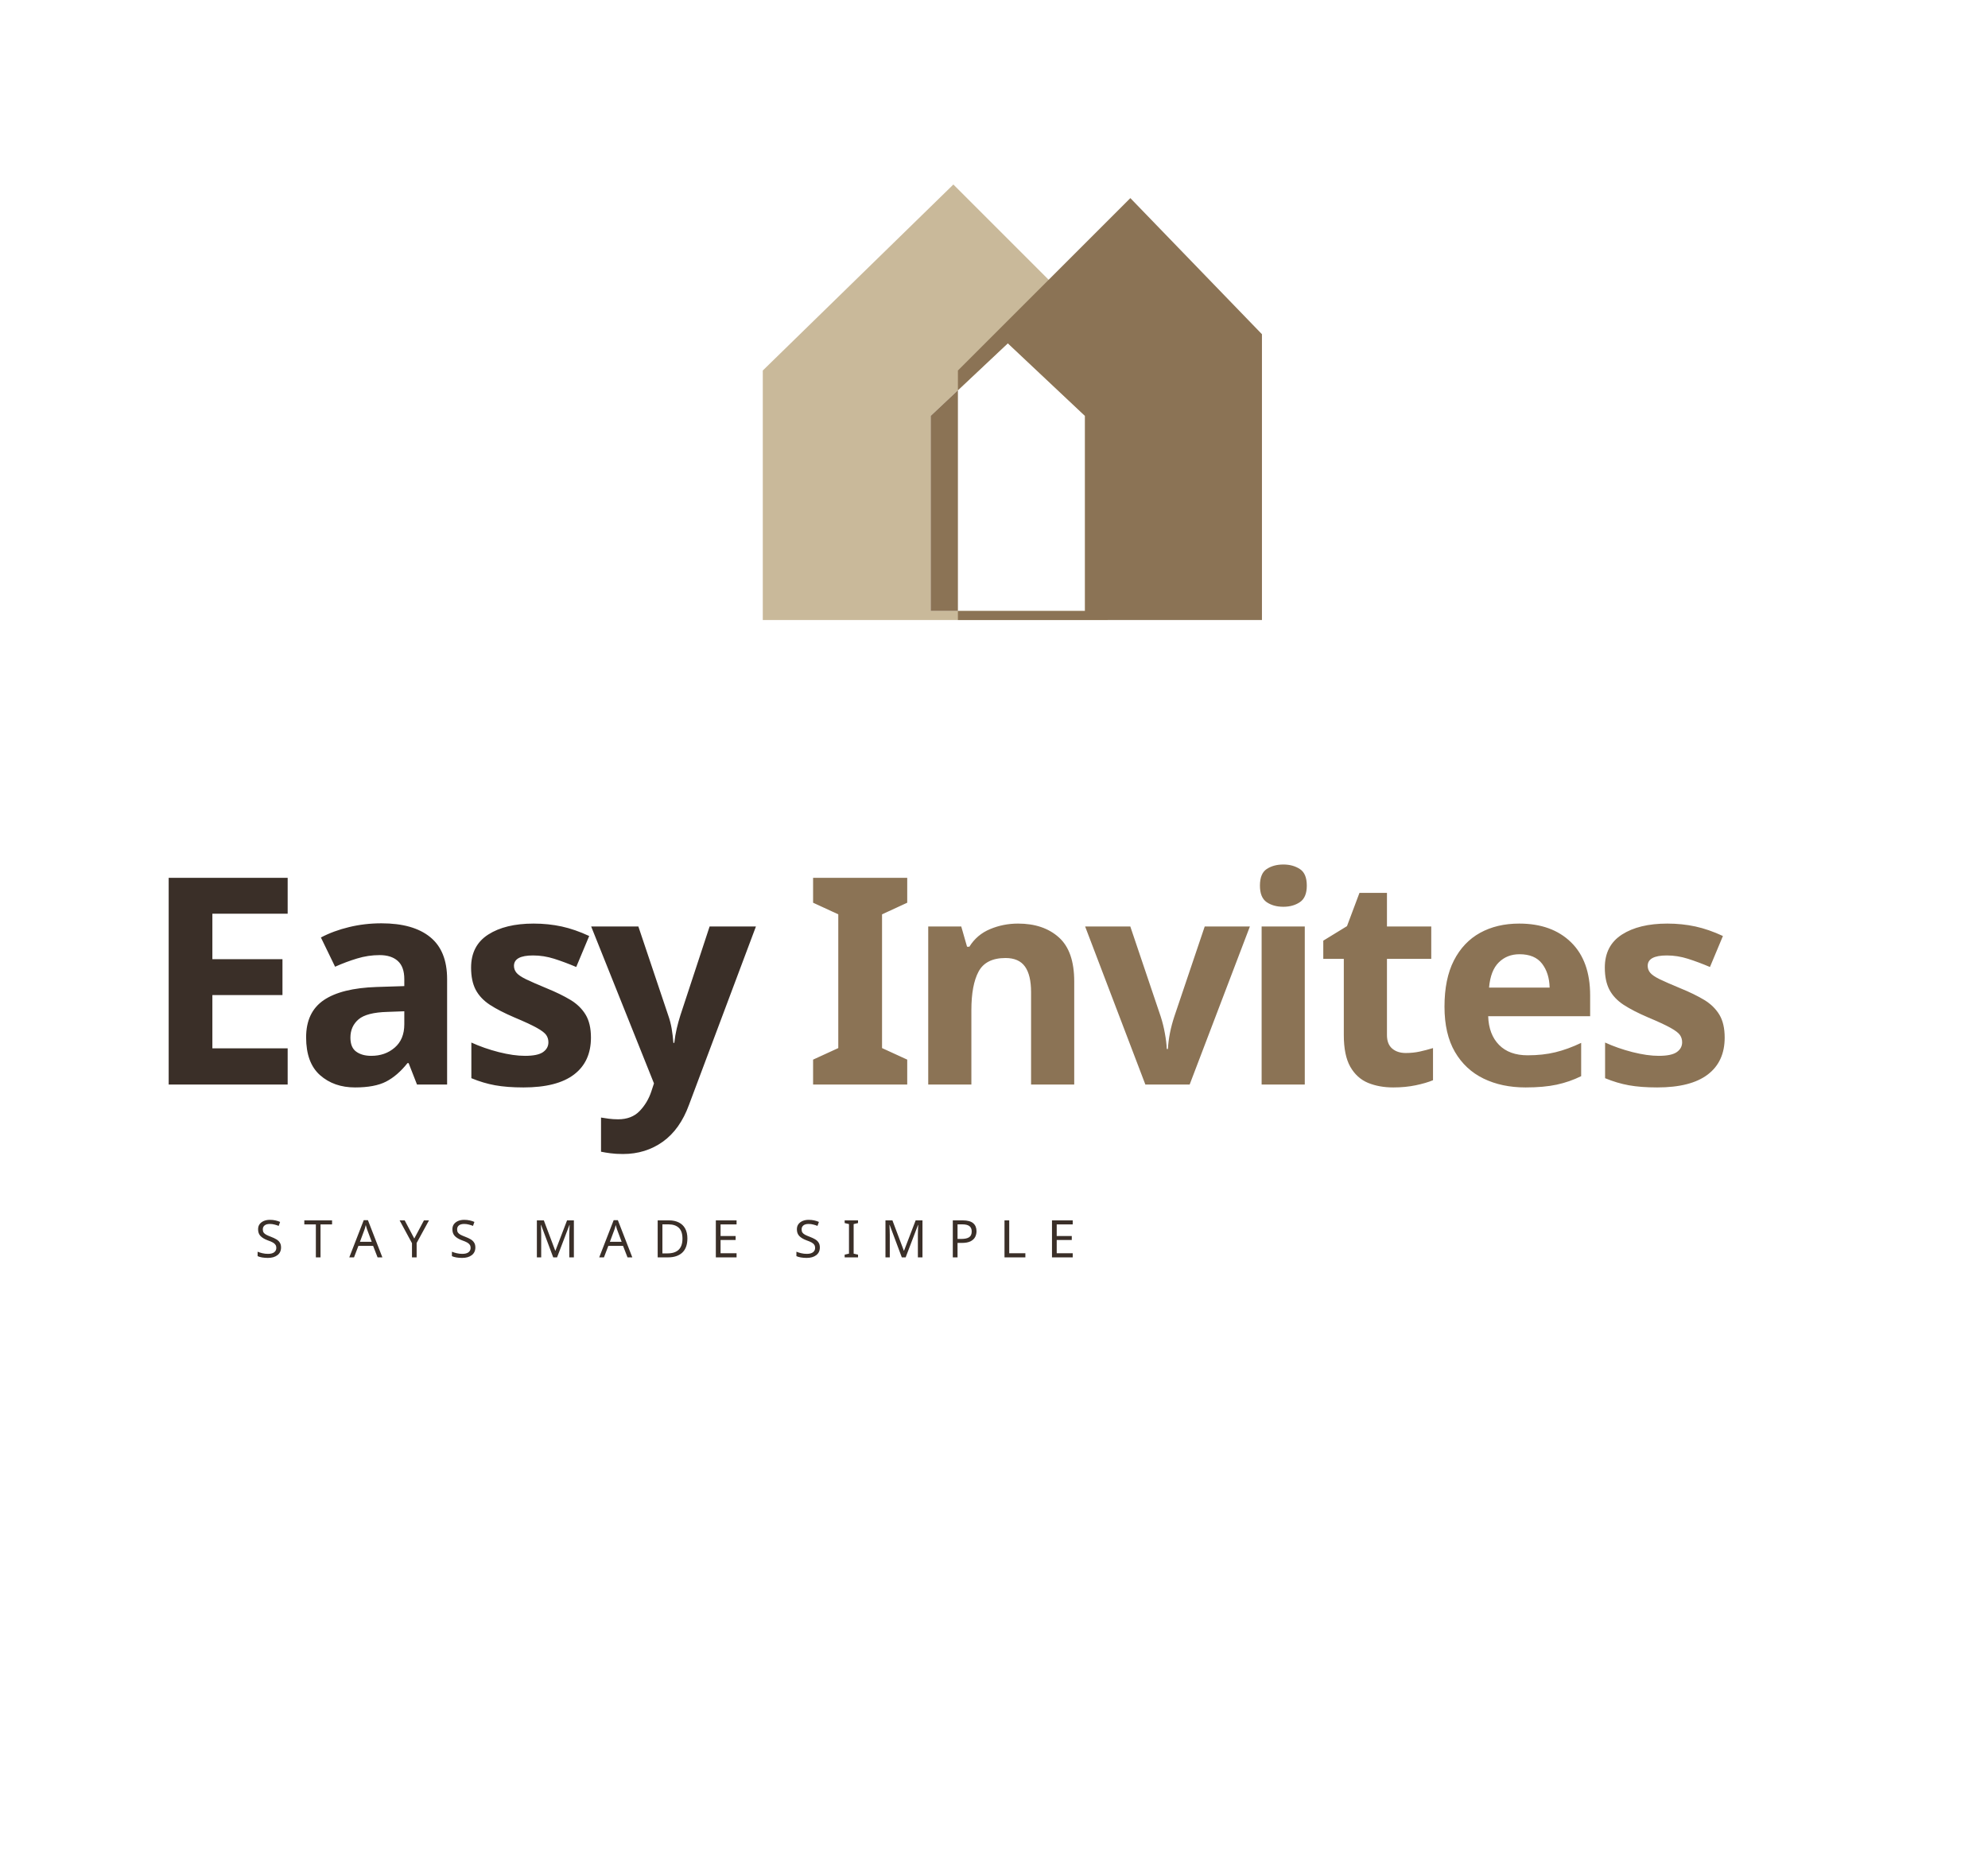
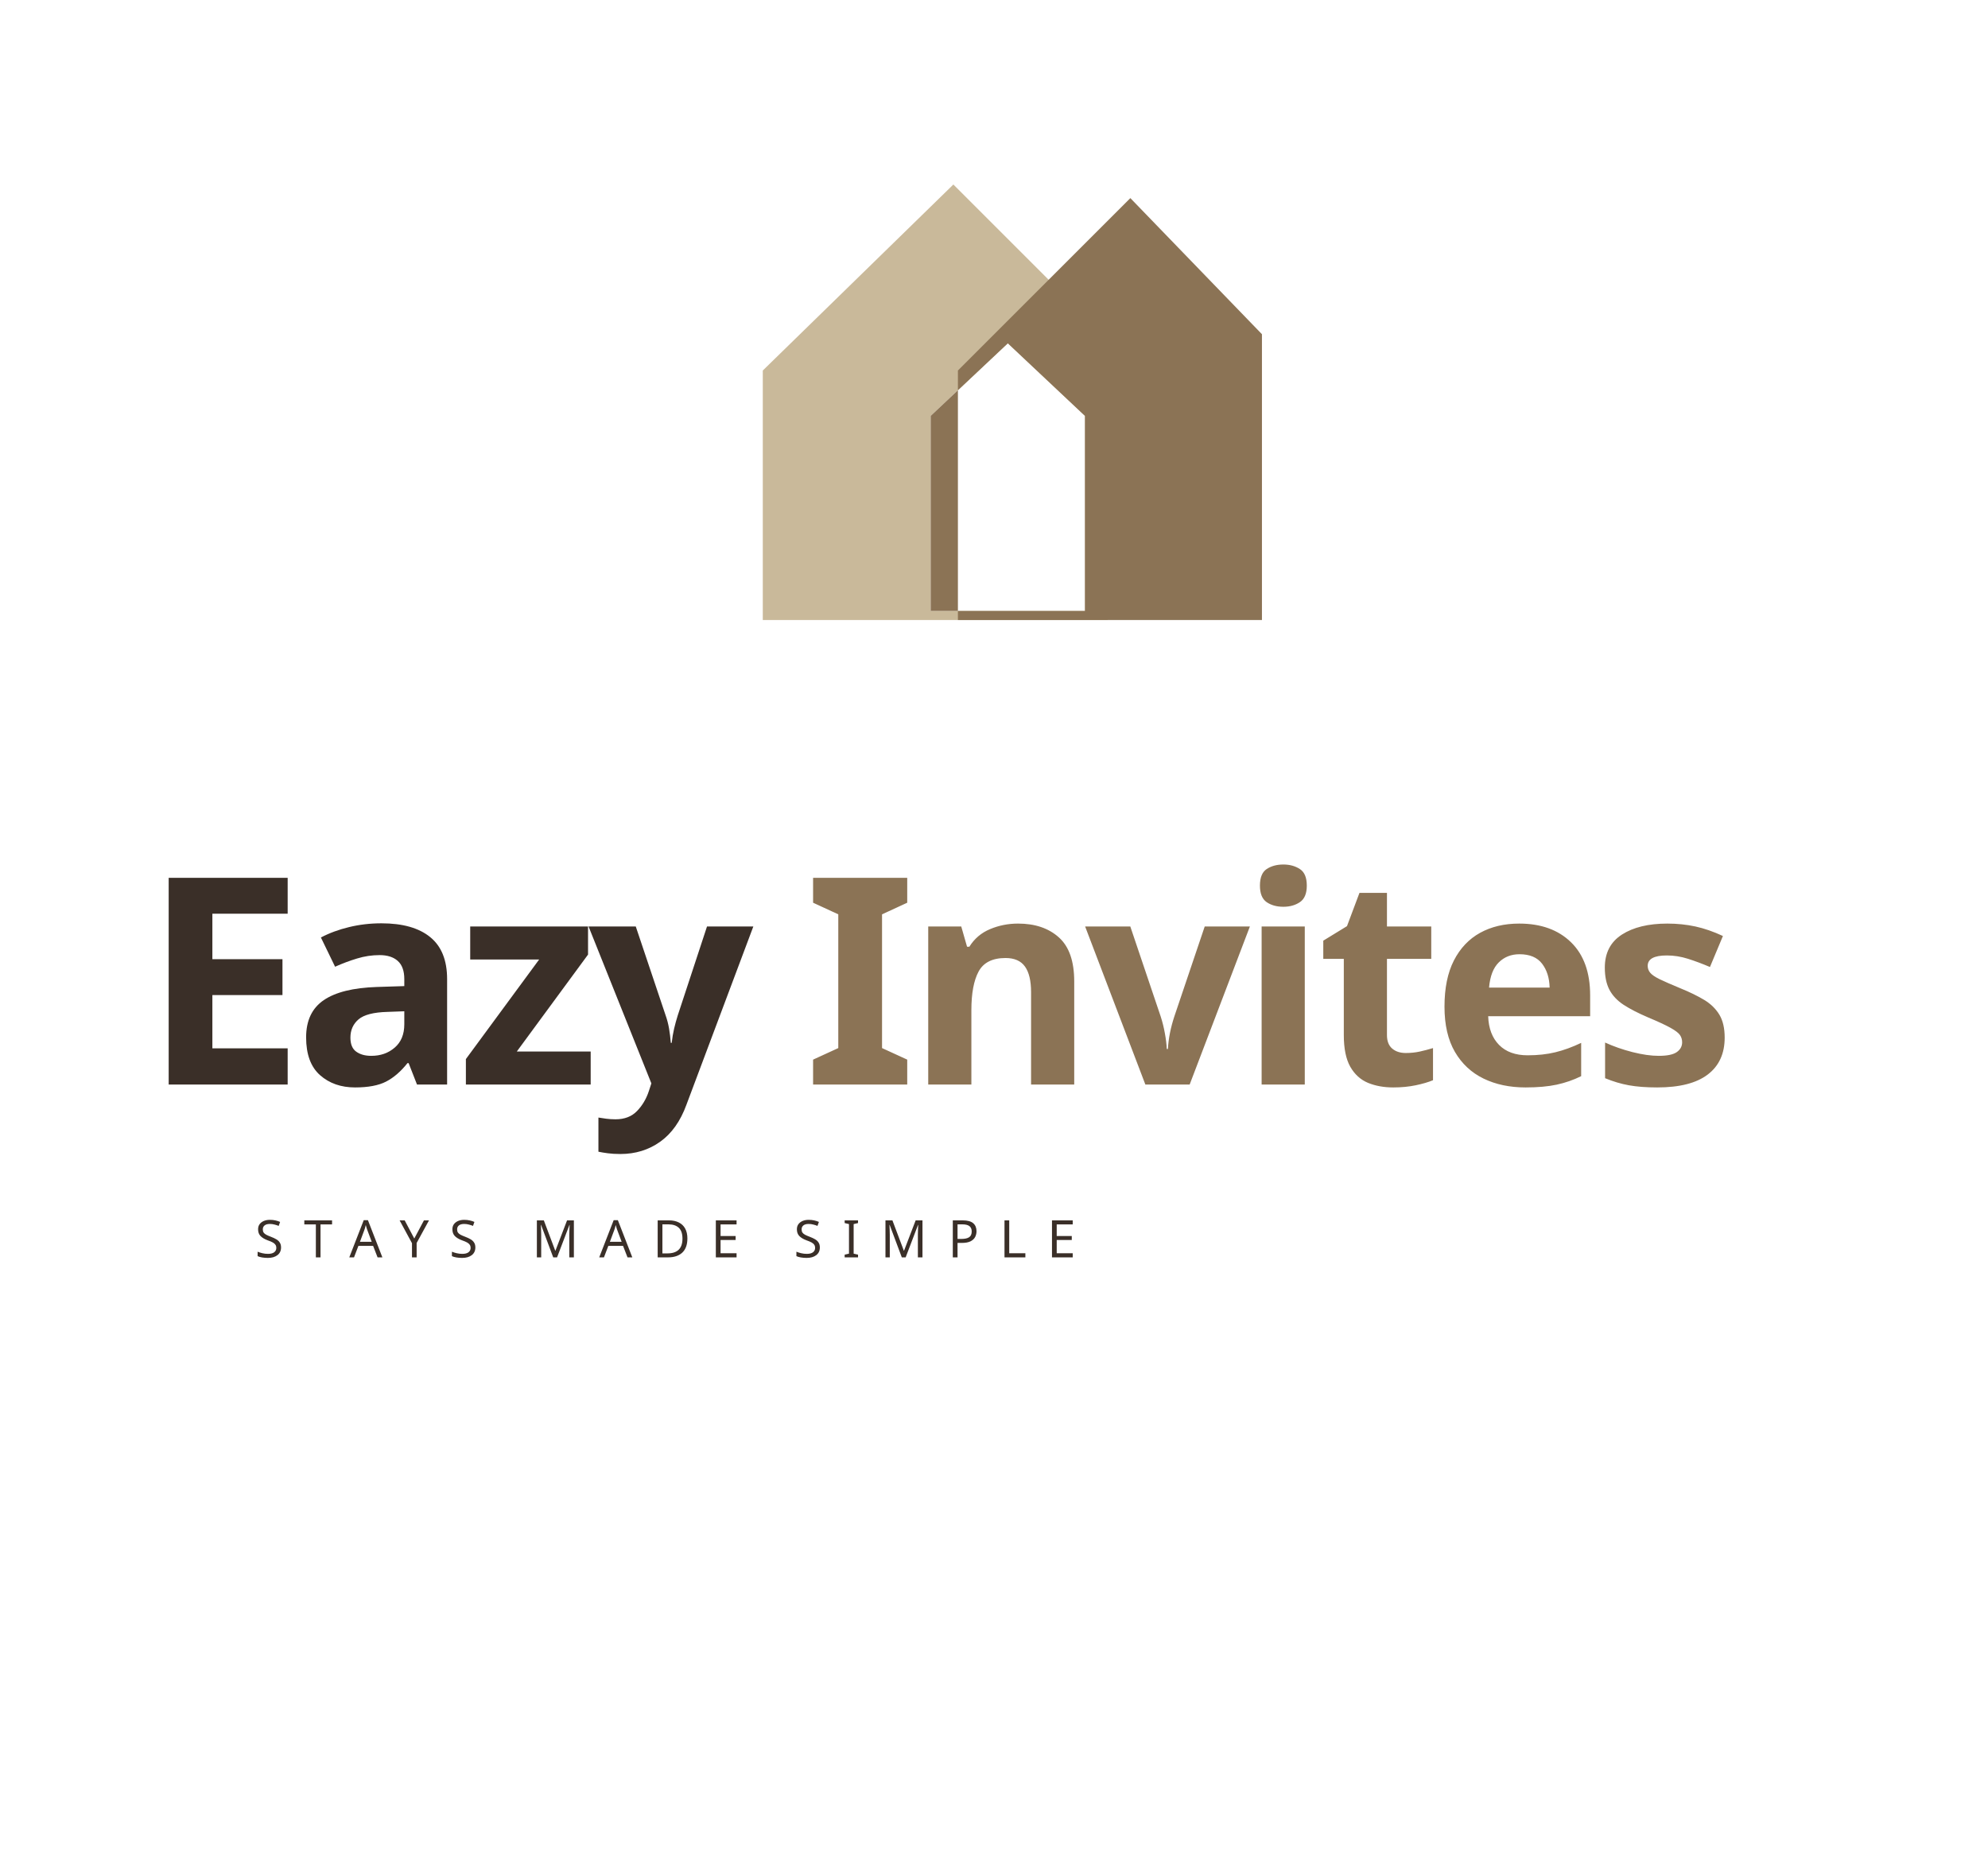
<svg xmlns="http://www.w3.org/2000/svg" width="460" height="430" viewBox="0 0 460 430" role="img" aria-labelledby="title">
  <g transform="translate(166 28) scale(1.05)">
    <path d="M10 55 52 14 86 48 86 110 10 110Z M47 108V65L64 49L81 65V108Z" fill="#C9B99A" fill-rule="evenodd" />
    <path d="M53 55 91 17 120 47 120 110 53 110Z M47 108V65L64 49L81 65V108Z" fill="#8B7355" fill-rule="evenodd" />
  </g>
  <g font-family="Space Grotesk, Cabin, sans-serif" font-weight="600">
-     <text x="33" y="251" font-size="67" letter-spacing="-2.5" fill="#3A2F28" textLength="156" lengthAdjust="spacingAndGlyphs">Easy</text>
+     <text x="33" y="251" font-size="67" letter-spacing="-2.5" fill="#3A2F28" textLength="156" lengthAdjust="spacingAndGlyphs">Eazy</text>
    <text x="186" y="251" font-size="67" letter-spacing="-2.5" fill="#8B7355" textLength="246" lengthAdjust="spacingAndGlyphs">Invites</text>
  </g>
  <text x="59" y="291" font-family="DM Sans, Cabin, sans-serif" font-size="12" letter-spacing="4.7" fill="#3A2F28">STAYS MADE SIMPLE</text>
</svg>
